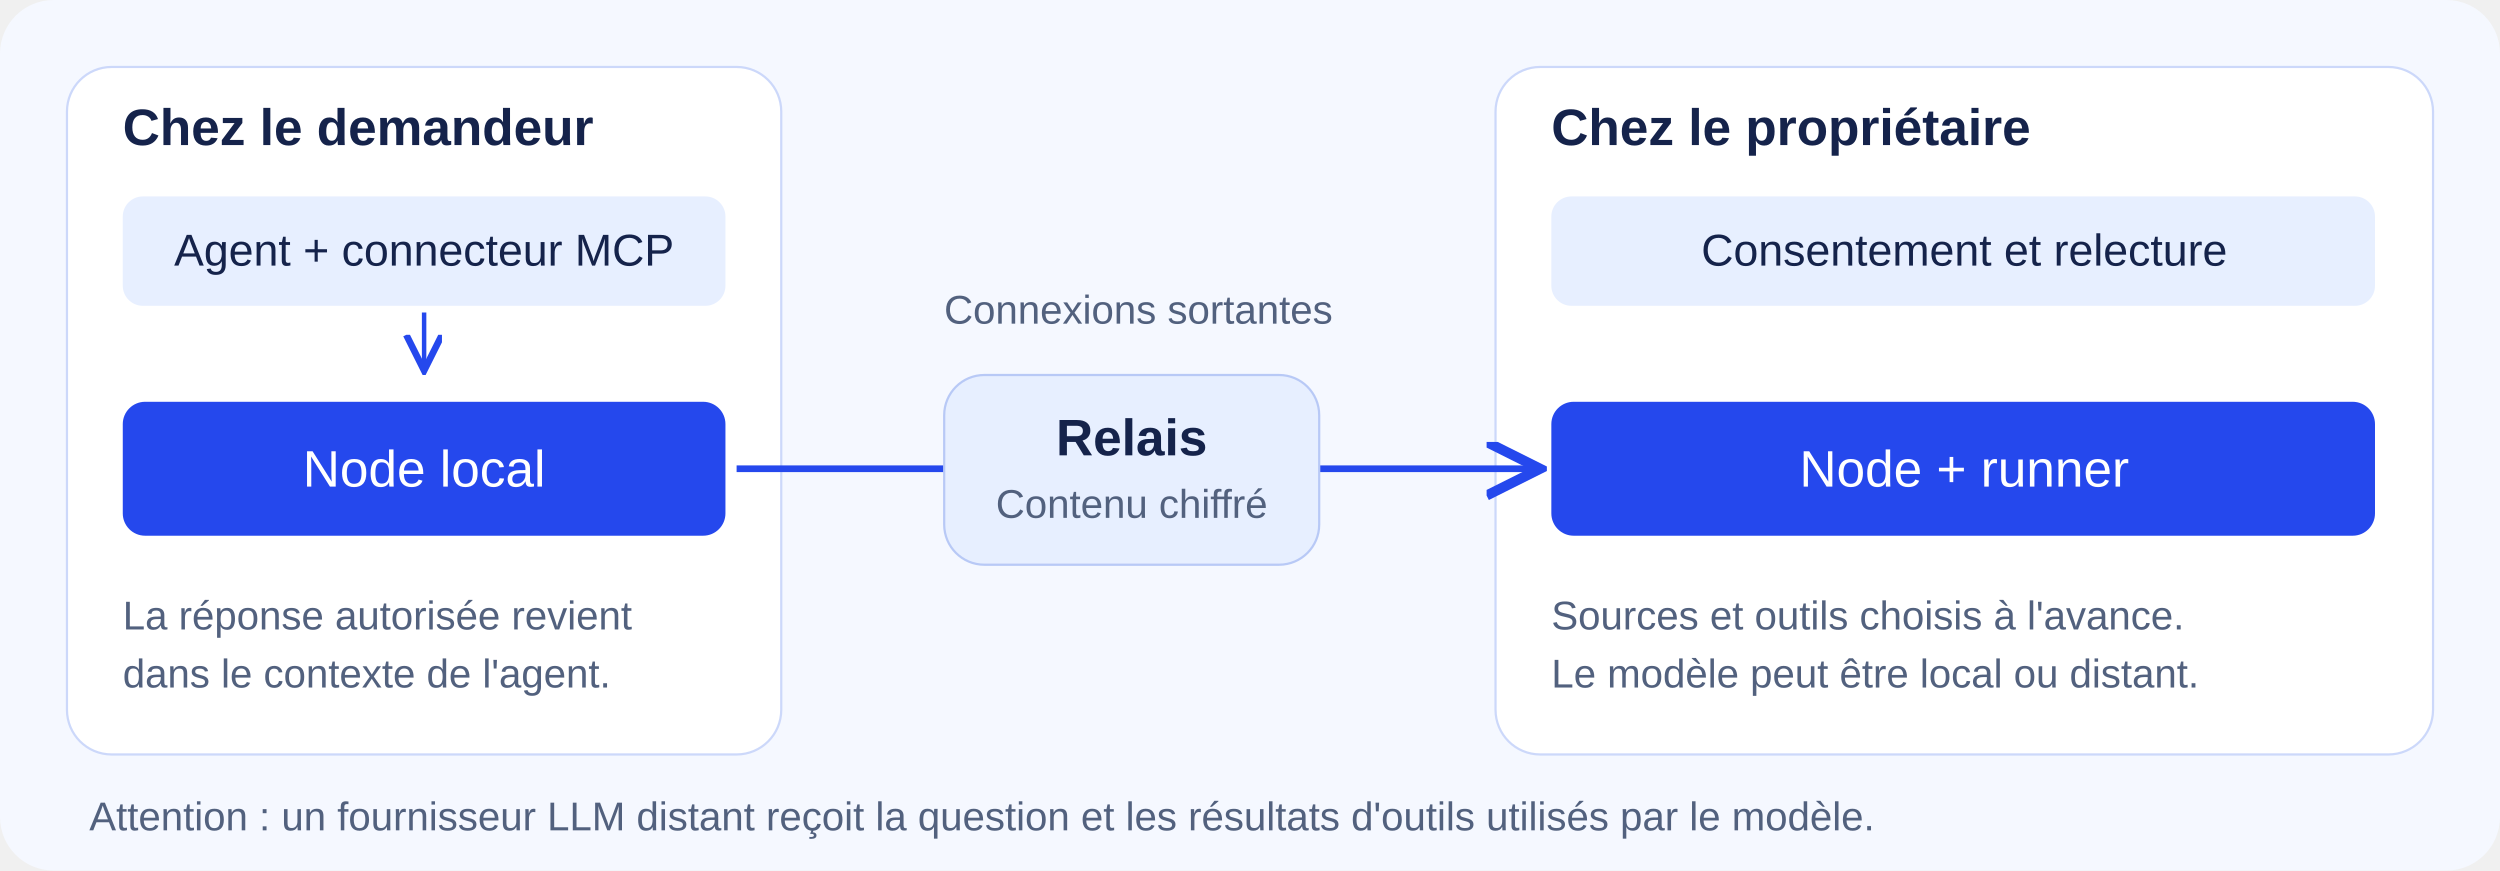
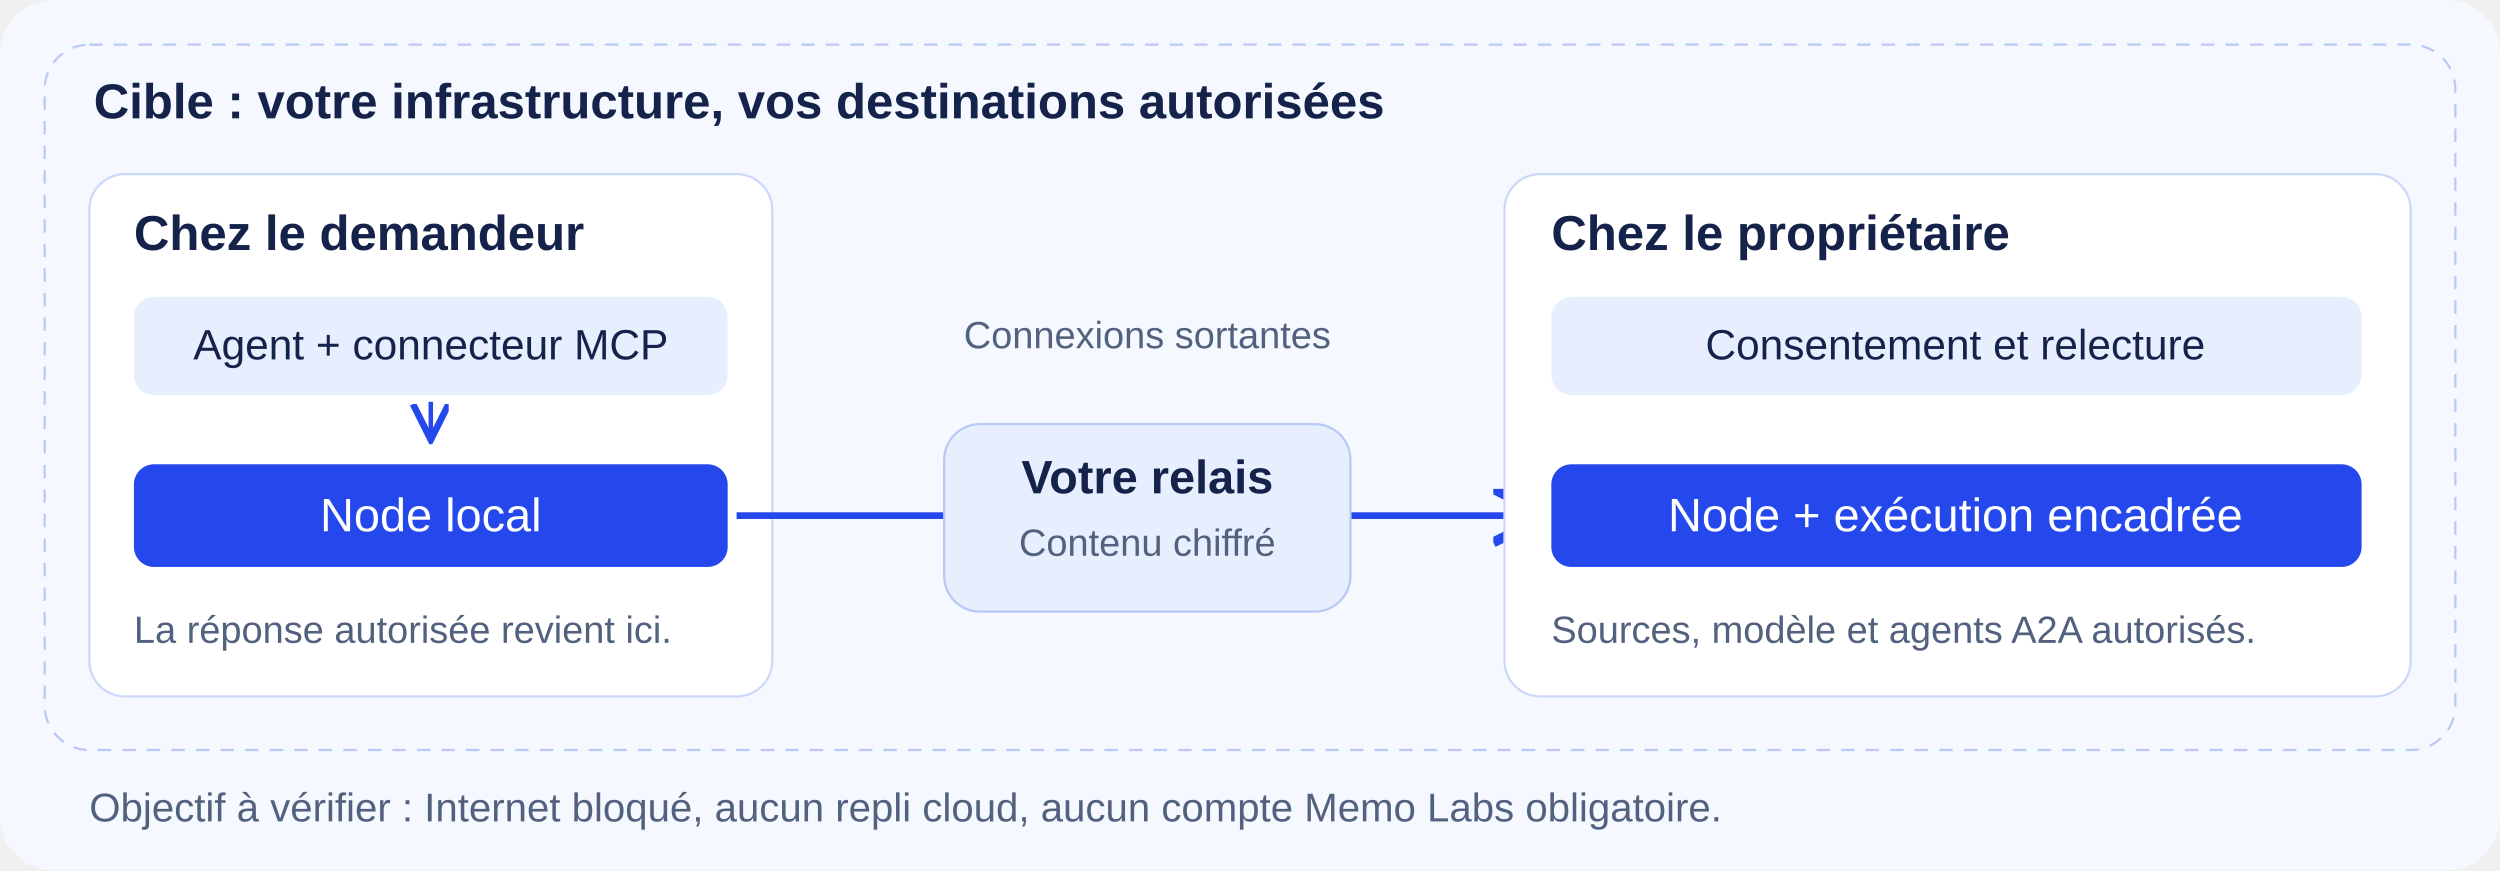
<svg xmlns="http://www.w3.org/2000/svg" viewBox="0 0 1120 390" font-family="Arial, sans-serif" fill="#15234b" role="img" aria-labelledby="title desc">
  <defs>
    <marker id="arrow" markerWidth="9" markerHeight="9" refX="7" refY="4" orient="auto">
      <path d="M0 0L8 4L0 8" fill="none" stroke="#2548ed" stroke-width="1.5" />
    </marker>
  </defs>
  <rect width="1120" height="390" rx="24" fill="#f5f8ff" />
-   <rect x="30" y="30" width="320" height="308" rx="20" fill="white" stroke="#ccd8fa" />
-   <rect x="670" y="30" width="420" height="308" rx="20" fill="white" stroke="#ccd8fa" />
-   <text x="55" y="65" font-size="23" font-weight="700">Chez le demandeur</text>
-   <text x="695" y="65" font-size="23" font-weight="700">Chez le propriétaire</text>
-   <rect x="55" y="88" width="270" height="49" rx="9" fill="#e7efff" />
-   <text x="190" y="119" text-anchor="middle" font-size="20">Agent + connecteur MCP</text>
-   <path d="M190 140V164" stroke="#2548ed" stroke-width="2" marker-end="url(#arrow)" />
-   <rect x="55" y="180" width="270" height="60" rx="10" fill="#2548ed" />
-   <text x="190" y="218" text-anchor="middle" fill="white" font-size="23">Node local</text>
-   <text x="55" y="282" font-size="18" fill="#52617e">La réponse autorisée revient</text>
-   <text x="55" y="308" font-size="18" fill="#52617e">dans le contexte de l'agent.</text>
-   <path d="M330 210H435M585 210H687" fill="none" stroke="#2548ed" stroke-width="3" marker-end="url(#arrow)" />
-   <rect x="423" y="168" width="168" height="85" rx="18" fill="#e7efff" stroke="#b8c9f6" />
-   <text x="507" y="204" text-anchor="middle" font-size="23" font-weight="700">Relais</text>
-   <text x="507" y="232" text-anchor="middle" font-size="18" fill="#52617e">Contenu chiffré</text>
-   <text x="510" y="145" text-anchor="middle" font-size="18" fill="#52617e">Connexions sortantes</text>
-   <rect x="695" y="88" width="369" height="49" rx="9" fill="#e7efff" />
-   <text x="880" y="119" text-anchor="middle" font-size="20">Consentement et relecture</text>
-   <rect x="695" y="180" width="369" height="60" rx="10" fill="#2548ed" />
-   <text x="880" y="218" text-anchor="middle" fill="white" font-size="23">Node + runner</text>
-   <text x="695" y="282" font-size="18" fill="#52617e">Sources et outils choisis à l'avance.</text>
-   <text x="695" y="308" font-size="18" fill="#52617e">Le modèle peut être local ou distant.</text>
-   <text x="40" y="372" font-size="18" fill="#52617e">Attention : un fournisseur LLM distant reçoit la question et les résultats d'outils utilisés par le modèle.</text>
+   <rect x="20" y="20" width="1080" height="316" rx="20" fill="none" stroke="#b8c9f6" stroke-dasharray="6 5" />
+   <text x="42" y="53" font-size="22" font-weight="700">Cible : votre infrastructure, vos destinations autorisées</text>
+   <rect x="40" y="78" width="306" height="234" rx="16" fill="white" stroke="#ccd8fa" />
+   <text x="60" y="112" font-size="22" font-weight="700">Chez le demandeur</text>
+   <rect x="60" y="133" width="266" height="44" rx="9" fill="#e7efff" />
+   <text x="193" y="161" text-anchor="middle" font-size="19">Agent + connecteur MCP</text>
+   <path d="M193 180V195" stroke="#2548ed" stroke-width="2" marker-end="url(#arrow)" />
+   <rect x="60" y="208" width="266" height="46" rx="9" fill="#2548ed" />
+   <text x="193" y="238" text-anchor="middle" fill="white" font-size="21">Node local</text>
+   <text x="60" y="288" font-size="17" fill="#52617e">La réponse autorisée revient ici.</text>
+   <path d="M330 231H435M605 231H690" fill="none" stroke="#2548ed" stroke-width="3" marker-end="url(#arrow)" />
+   <rect x="423" y="190" width="182" height="84" rx="16" fill="#e7efff" stroke="#b8c9f6" />
+   <text x="514" y="221" text-anchor="middle" font-size="21" font-weight="700">Votre relais</text>
+   <text x="514" y="249" text-anchor="middle" font-size="17" fill="#52617e">Contenu chiffré</text>
+   <text x="514" y="156" text-anchor="middle" font-size="17" fill="#52617e">Connexions sortantes</text>
+   <rect x="674" y="78" width="406" height="234" rx="16" fill="white" stroke="#ccd8fa" />
+   <text x="695" y="112" font-size="22" font-weight="700">Chez le propriétaire</text>
+   <rect x="695" y="133" width="363" height="44" rx="9" fill="#e7efff" />
+   <text x="876" y="161" text-anchor="middle" font-size="19">Consentement et relecture</text>
+   <rect x="695" y="208" width="363" height="46" rx="9" fill="#2548ed" />
+   <text x="876" y="238" text-anchor="middle" fill="white" font-size="21">Node + exécution encadrée</text>
+   <text x="695" y="288" font-size="17" fill="#52617e">Sources, modèle et agents A2A autorisés.</text>
+   <text x="40" y="368" font-size="18" fill="#52617e">Objectif à vérifier : Internet bloqué, aucun repli cloud, aucun compte Memo Labs obligatoire.</text>
</svg>
